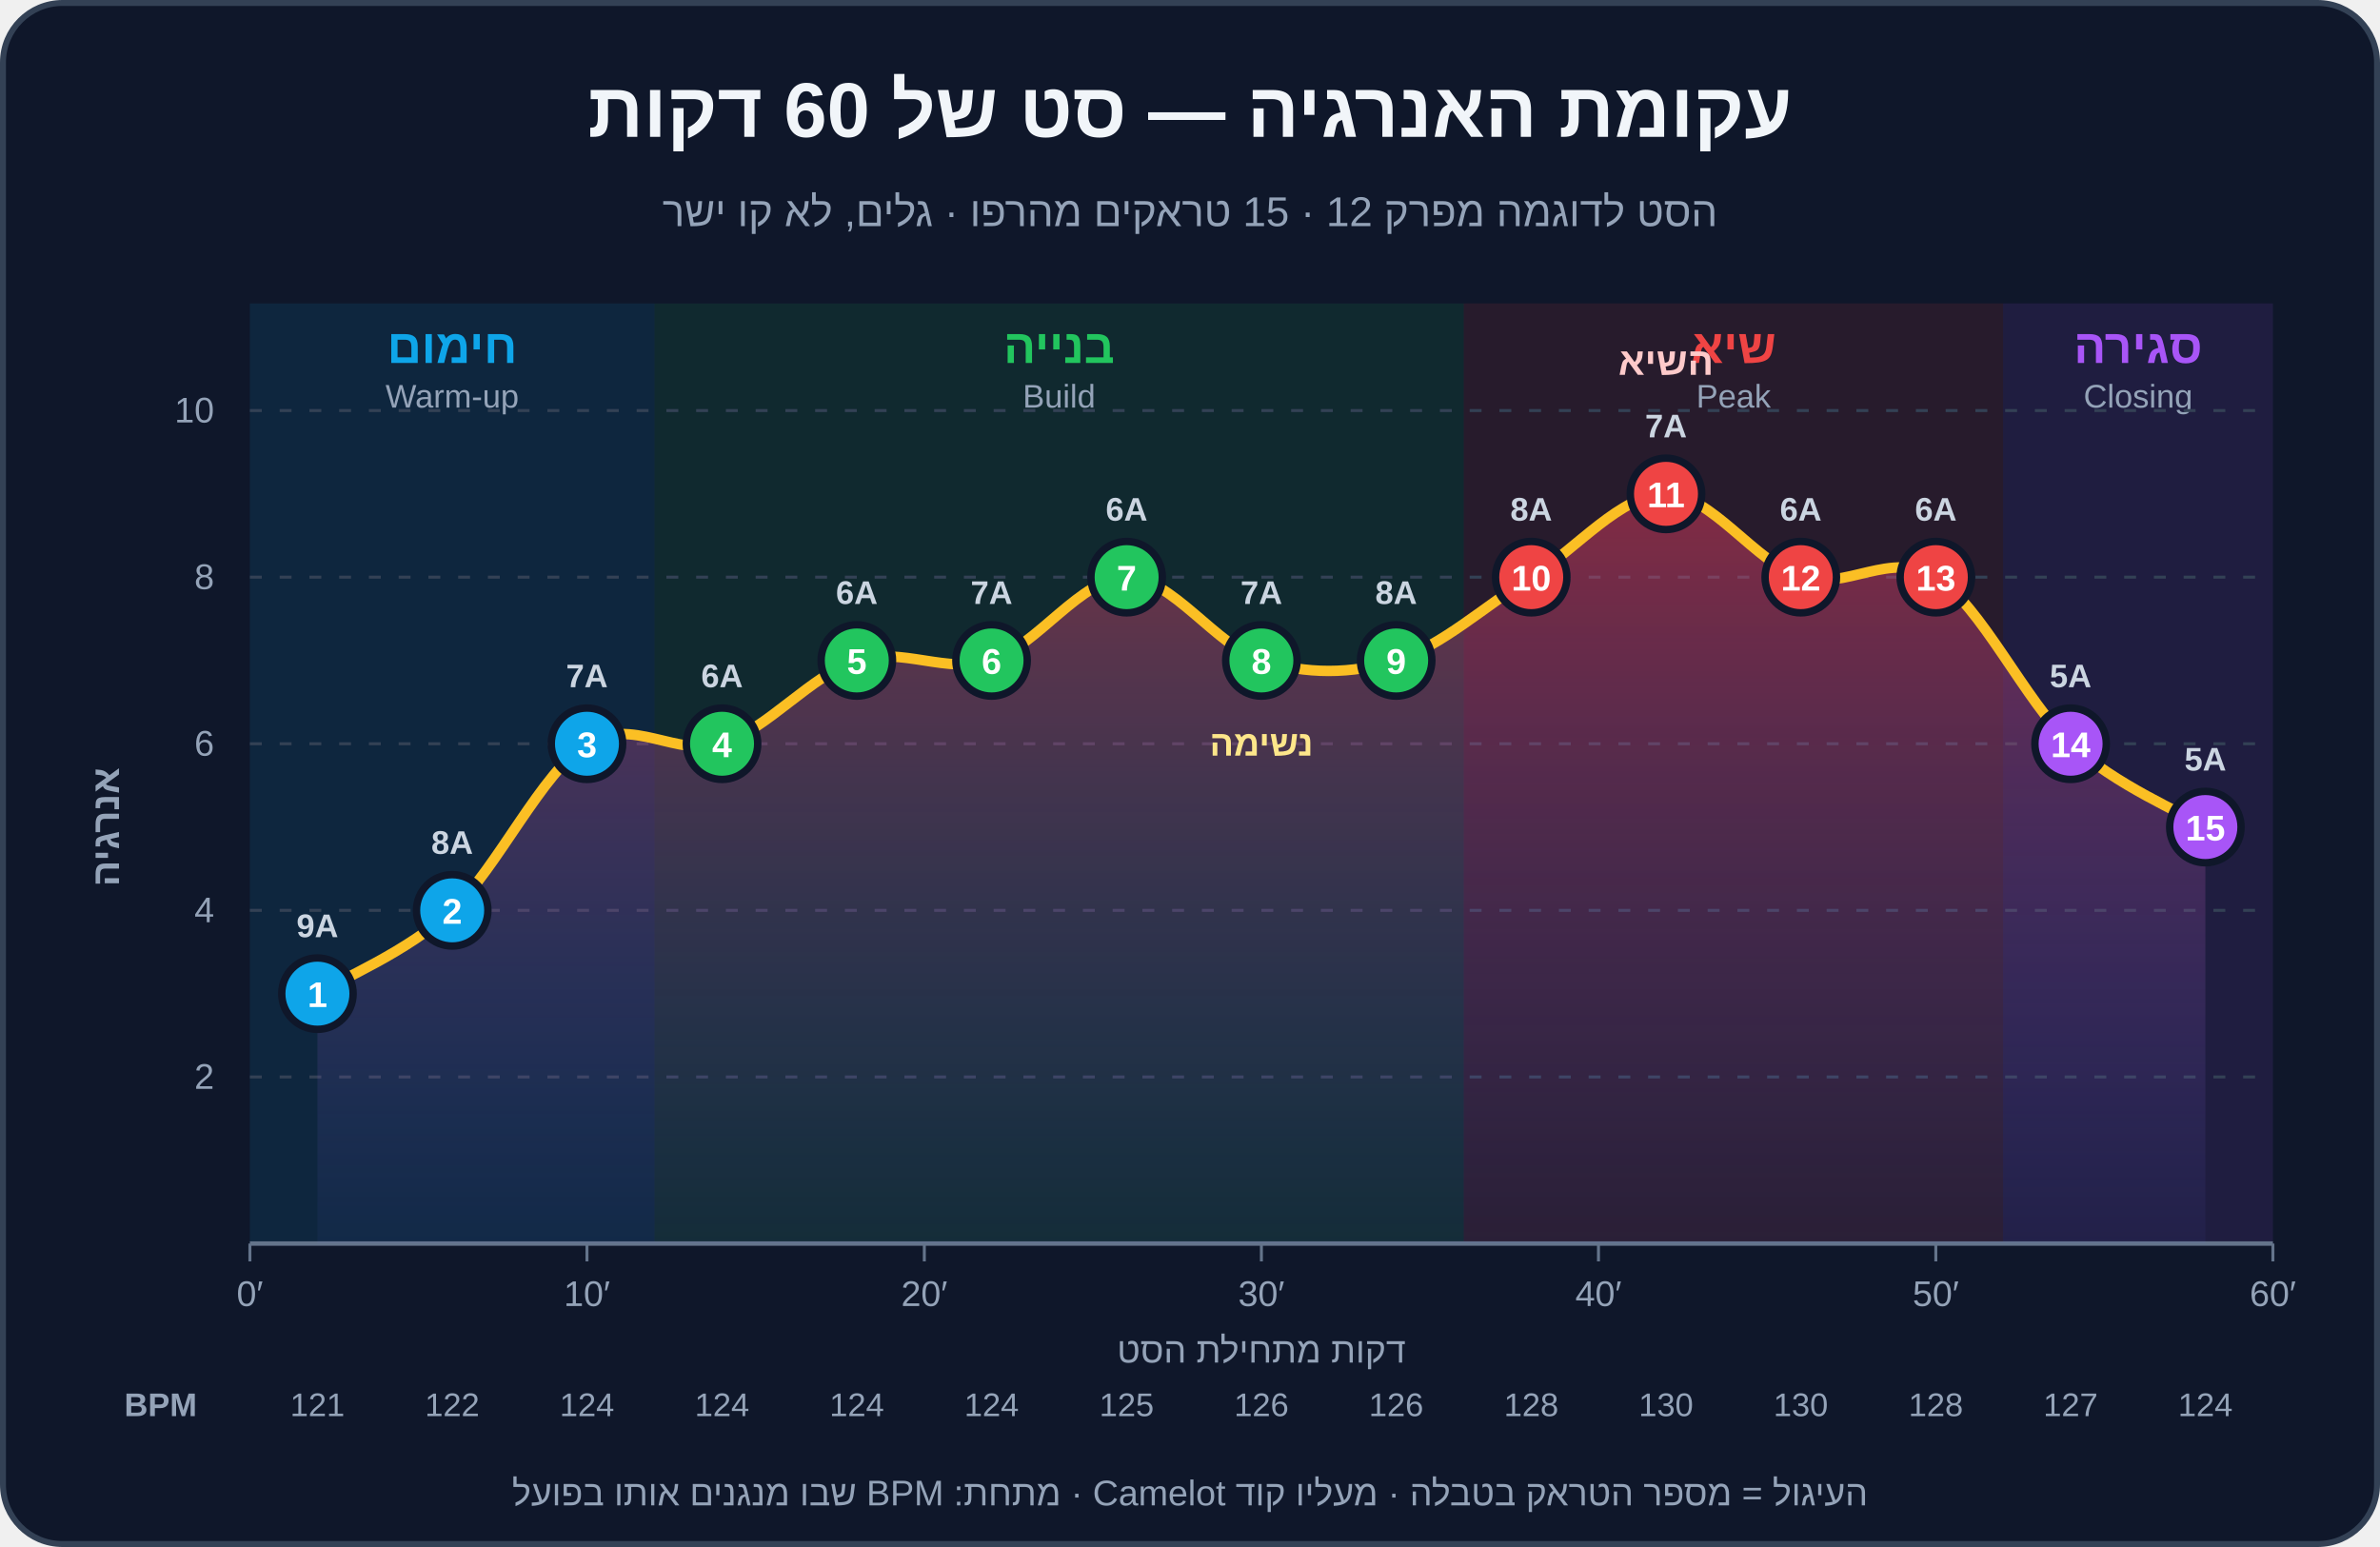
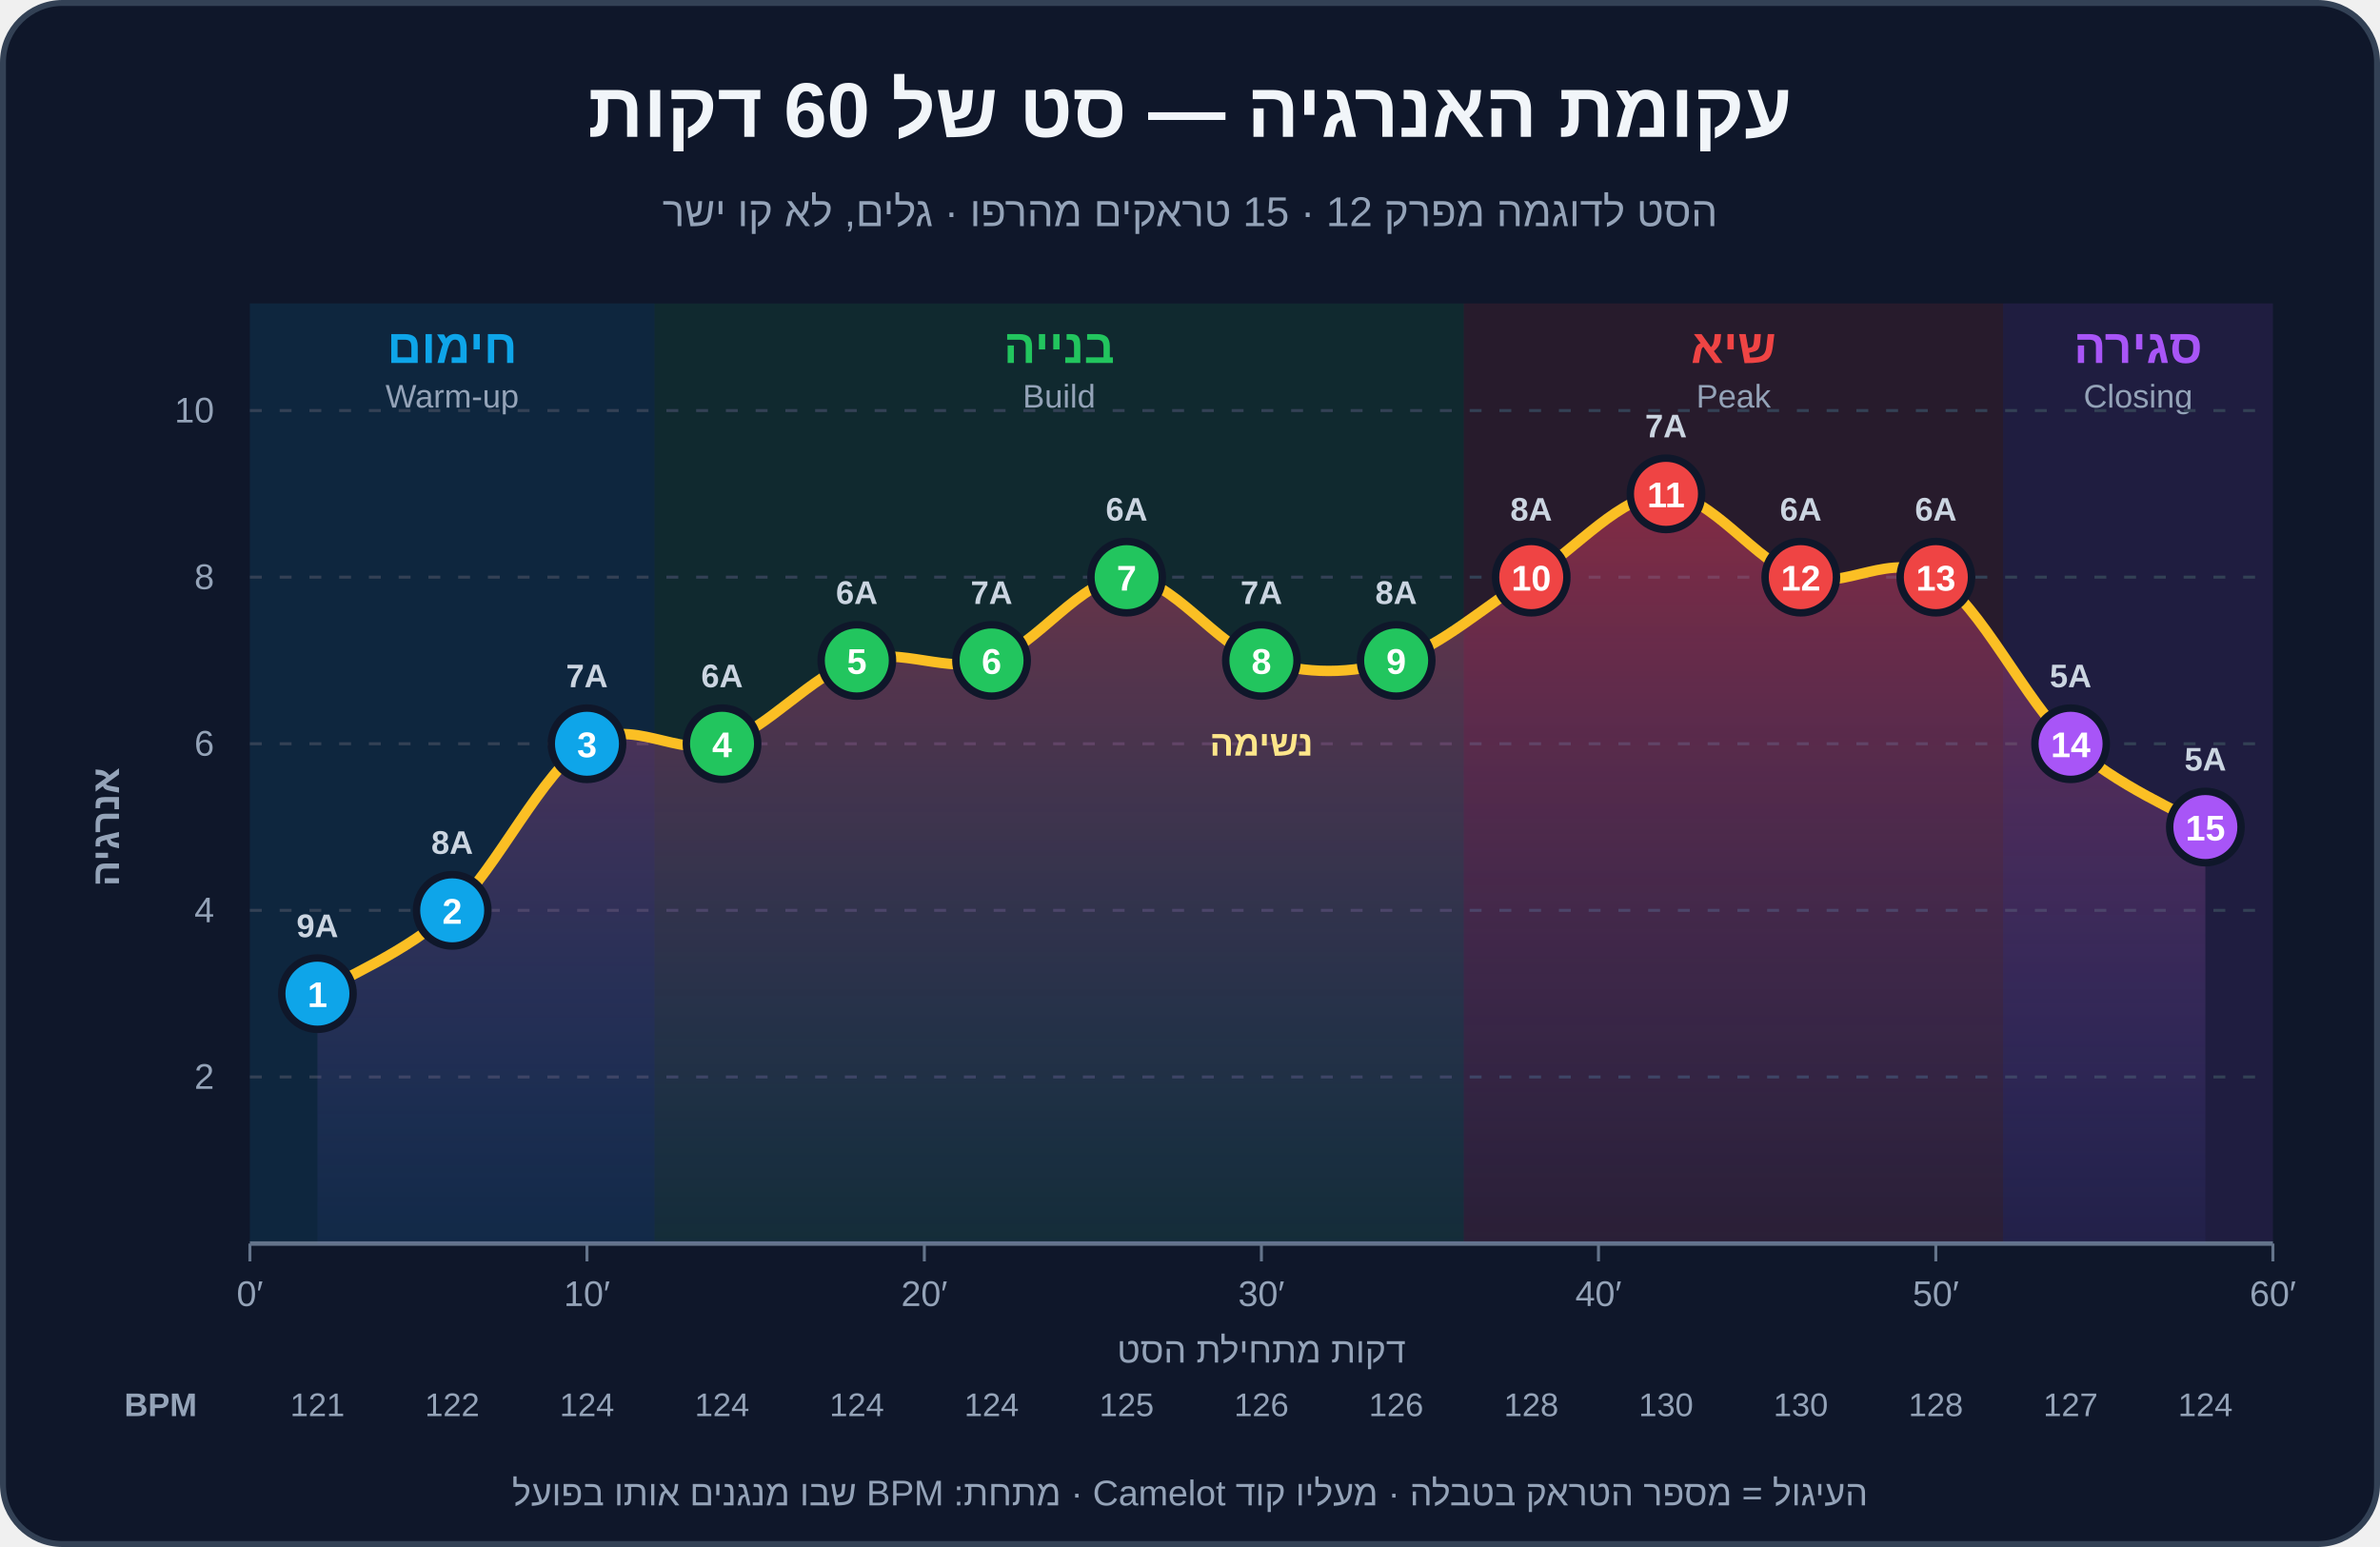
<svg xmlns="http://www.w3.org/2000/svg" viewBox="0 0 800 520" width="800" height="520" role="img" aria-labelledby="title desc" font-family="Heebo, Rubik, Arial, sans-serif">
  <rect x="1" y="1" width="798" height="518" rx="20" fill="#0f172a" stroke="#334155" stroke-width="2" />
  <text x="400.0" y="46.0" font-size="26" font-weight="700" fill="#f1f5f9" text-anchor="middle" direction="rtl">עקומת האנרגיה — סט של 60 דקות</text>
  <text x="400.0" y="76.0" font-size="14" font-weight="400" fill="#94a3b8" text-anchor="middle" direction="rtl">הסט לדוגמה מפרק 12 · 15 טראקים מהרפו · גלים, לא קו ישר</text>
  <rect x="84.0" y="102" width="136.0" height="316" fill="#0ea5e9" fill-opacity="0.11" />
  <text x="152.0" y="122.0" font-size="16" font-weight="800" fill="#0ea5e9" text-anchor="middle" direction="rtl">חימום</text>
  <text x="152.0" y="137.0" font-size="11" font-weight="500" fill="#94a3b8" text-anchor="middle">Warm-up</text>
  <rect x="220.0" y="102" width="272.0" height="316" fill="#22c55e" fill-opacity="0.11" />
  <text x="356.0" y="122.0" font-size="16" font-weight="800" fill="#22c55e" text-anchor="middle" direction="rtl">בנייה</text>
  <text x="356.0" y="137.0" font-size="11" font-weight="500" fill="#94a3b8" text-anchor="middle">Build</text>
  <rect x="492.0" y="102" width="181.3" height="316" fill="#ef4444" fill-opacity="0.11" />
  <text x="582.7" y="122.0" font-size="16" font-weight="800" fill="#ef4444" text-anchor="middle" direction="rtl">שיא</text>
  <text x="582.7" y="137.0" font-size="11" font-weight="500" fill="#94a3b8" text-anchor="middle">Peak</text>
  <rect x="673.3" y="102" width="90.7" height="316" fill="#a855f7" fill-opacity="0.11" />
  <text x="718.7" y="122.0" font-size="16" font-weight="800" fill="#a855f7" text-anchor="middle" direction="rtl">סגירה</text>
  <text x="718.7" y="137.0" font-size="11" font-weight="500" fill="#94a3b8" text-anchor="middle">Closing</text>
  <line x1="84" y1="362.0" x2="764" y2="362.0" stroke="#334155" stroke-dasharray="4 6" />
  <text x="72.0" y="366.0" font-size="12" font-weight="500" fill="#94a3b8" text-anchor="end">2</text>
  <line x1="84" y1="306.0" x2="764" y2="306.0" stroke="#334155" stroke-dasharray="4 6" />
  <text x="72.0" y="310.0" font-size="12" font-weight="500" fill="#94a3b8" text-anchor="end">4</text>
  <line x1="84" y1="250.0" x2="764" y2="250.0" stroke="#334155" stroke-dasharray="4 6" />
  <text x="72.0" y="254.0" font-size="12" font-weight="500" fill="#94a3b8" text-anchor="end">6</text>
  <line x1="84" y1="194.0" x2="764" y2="194.0" stroke="#334155" stroke-dasharray="4 6" />
  <text x="72.0" y="198.0" font-size="12" font-weight="500" fill="#94a3b8" text-anchor="end">8</text>
  <line x1="84" y1="138.0" x2="764" y2="138.0" stroke="#334155" stroke-dasharray="4 6" />
  <text x="72.0" y="142.0" font-size="12" font-weight="500" fill="#94a3b8" text-anchor="end">10</text>
  <line x1="84" y1="418" x2="764" y2="418" stroke="#64748b" stroke-width="1.5" />
  <line x1="84.0" y1="418" x2="84.0" y2="424" stroke="#64748b" />
  <text x="84.0" y="439.0" font-size="12" font-weight="500" fill="#94a3b8" text-anchor="middle">0′</text>
  <line x1="197.3" y1="418" x2="197.3" y2="424" stroke="#64748b" />
  <text x="197.3" y="439.0" font-size="12" font-weight="500" fill="#94a3b8" text-anchor="middle">10′</text>
  <line x1="310.7" y1="418" x2="310.7" y2="424" stroke="#64748b" />
  <text x="310.7" y="439.0" font-size="12" font-weight="500" fill="#94a3b8" text-anchor="middle">20′</text>
  <line x1="424.0" y1="418" x2="424.0" y2="424" stroke="#64748b" />
  <text x="424.0" y="439.0" font-size="12" font-weight="500" fill="#94a3b8" text-anchor="middle">30′</text>
  <line x1="537.3" y1="418" x2="537.3" y2="424" stroke="#64748b" />
  <text x="537.3" y="439.0" font-size="12" font-weight="500" fill="#94a3b8" text-anchor="middle">40′</text>
  <line x1="650.7" y1="418" x2="650.7" y2="424" stroke="#64748b" />
  <text x="650.7" y="439.0" font-size="12" font-weight="500" fill="#94a3b8" text-anchor="middle">50′</text>
  <line x1="764.0" y1="418" x2="764.0" y2="424" stroke="#64748b" />
  <text x="764.0" y="439.0" font-size="12" font-weight="500" fill="#94a3b8" text-anchor="middle">60′</text>
  <text x="40.0" y="278.0" font-size="13" font-weight="600" fill="#94a3b8" text-anchor="middle" direction="rtl" transform="rotate(-90 40 278.0)">אנרגיה</text>
  <text x="424.0" y="458.0" font-size="12" font-weight="400" fill="#94a3b8" text-anchor="middle" direction="rtl">דקות מתחילת הסט</text>
  <defs>
    <linearGradient id="eg" x1="0" y1="0" x2="0" y2="1">
      <stop offset="0" stop-color="#f43f5e" stop-opacity="0.45" />
      <stop offset="1" stop-color="#6366f1" stop-opacity="0.05" />
    </linearGradient>
  </defs>
  <path d="M106.7,334.0 C114.2,329.3 136.9,320.0 152.0,306.0 C167.1,292.0 182.2,259.3 197.3,250.0 C212.4,240.7 227.6,254.7 242.7,250.0 C257.8,245.3 272.9,226.7 288.0,222.0 C303.1,217.3 318.2,226.7 333.3,222.0 C348.4,217.3 363.6,194.0 378.7,194.0 C393.8,194.0 408.9,217.3 424.0,222.0 C439.1,226.7 454.2,226.7 469.3,222.0 C484.4,217.3 499.6,203.3 514.7,194.0 C529.8,184.7 544.9,166.0 560.0,166.0 C575.1,166.0 590.2,189.3 605.3,194.0 C620.4,198.7 635.6,184.7 650.7,194.0 C665.8,203.3 680.9,236.0 696.0,250.0 C711.1,264.0 733.8,273.3 741.3,278.0  L741.3,418 L106.7,418 Z" fill="url(#eg)" />
  <path d="M106.7,334.0 C114.2,329.3 136.9,320.0 152.0,306.0 C167.1,292.0 182.2,259.3 197.3,250.0 C212.4,240.7 227.6,254.7 242.7,250.0 C257.8,245.3 272.9,226.7 288.0,222.0 C303.1,217.3 318.2,226.7 333.3,222.0 C348.4,217.3 363.6,194.0 378.7,194.0 C393.8,194.0 408.9,217.3 424.0,222.0 C439.1,226.7 454.2,226.7 469.3,222.0 C484.4,217.3 499.6,203.3 514.7,194.0 C529.8,184.7 544.9,166.0 560.0,166.0 C575.1,166.0 590.2,189.3 605.3,194.0 C620.4,198.7 635.6,184.7 650.7,194.0 C665.8,203.3 680.9,236.0 696.0,250.0 C711.1,264.0 733.8,273.3 741.3,278.0 " fill="none" stroke="#fbbf24" stroke-width="3.5" stroke-linecap="round" />
  <circle cx="106.7" cy="334.0" r="12" fill="#0ea5e9" stroke="#0f172a" stroke-width="2.5" />
  <text x="106.7" y="338.5" font-size="12" font-weight="800" fill="#ffffff" text-anchor="middle">1</text>
  <text x="106.7" y="315.0" font-size="11" font-weight="700" fill="#cbd5e1" text-anchor="middle">9A</text>
  <text x="106.7" y="476.0" font-size="11" font-weight="500" fill="#94a3b8" text-anchor="middle">121</text>
  <circle cx="152.0" cy="306.0" r="12" fill="#0ea5e9" stroke="#0f172a" stroke-width="2.5" />
  <text x="152.0" y="310.5" font-size="12" font-weight="800" fill="#ffffff" text-anchor="middle">2</text>
  <text x="152.0" y="287.0" font-size="11" font-weight="700" fill="#cbd5e1" text-anchor="middle">8A</text>
  <text x="152.0" y="476.0" font-size="11" font-weight="500" fill="#94a3b8" text-anchor="middle">122</text>
  <circle cx="197.3" cy="250.0" r="12" fill="#0ea5e9" stroke="#0f172a" stroke-width="2.5" />
  <text x="197.3" y="254.5" font-size="12" font-weight="800" fill="#ffffff" text-anchor="middle">3</text>
  <text x="197.3" y="231.0" font-size="11" font-weight="700" fill="#cbd5e1" text-anchor="middle">7A</text>
  <text x="197.3" y="476.0" font-size="11" font-weight="500" fill="#94a3b8" text-anchor="middle">124</text>
  <circle cx="242.7" cy="250.0" r="12" fill="#22c55e" stroke="#0f172a" stroke-width="2.5" />
  <text x="242.7" y="254.5" font-size="12" font-weight="800" fill="#ffffff" text-anchor="middle">4</text>
  <text x="242.7" y="231.0" font-size="11" font-weight="700" fill="#cbd5e1" text-anchor="middle">6A</text>
  <text x="242.7" y="476.0" font-size="11" font-weight="500" fill="#94a3b8" text-anchor="middle">124</text>
  <circle cx="288.0" cy="222.0" r="12" fill="#22c55e" stroke="#0f172a" stroke-width="2.5" />
  <text x="288.0" y="226.5" font-size="12" font-weight="800" fill="#ffffff" text-anchor="middle">5</text>
  <text x="288.0" y="203.0" font-size="11" font-weight="700" fill="#cbd5e1" text-anchor="middle">6A</text>
  <text x="288.0" y="476.0" font-size="11" font-weight="500" fill="#94a3b8" text-anchor="middle">124</text>
  <circle cx="333.3" cy="222.0" r="12" fill="#22c55e" stroke="#0f172a" stroke-width="2.5" />
  <text x="333.3" y="226.5" font-size="12" font-weight="800" fill="#ffffff" text-anchor="middle">6</text>
  <text x="333.3" y="203.0" font-size="11" font-weight="700" fill="#cbd5e1" text-anchor="middle">7A</text>
  <text x="333.3" y="476.0" font-size="11" font-weight="500" fill="#94a3b8" text-anchor="middle">124</text>
  <circle cx="378.7" cy="194.0" r="12" fill="#22c55e" stroke="#0f172a" stroke-width="2.5" />
  <text x="378.7" y="198.5" font-size="12" font-weight="800" fill="#ffffff" text-anchor="middle">7</text>
  <text x="378.7" y="175.0" font-size="11" font-weight="700" fill="#cbd5e1" text-anchor="middle">6A</text>
  <text x="378.7" y="476.0" font-size="11" font-weight="500" fill="#94a3b8" text-anchor="middle">125</text>
  <circle cx="424.0" cy="222.0" r="12" fill="#22c55e" stroke="#0f172a" stroke-width="2.5" />
  <text x="424.0" y="226.5" font-size="12" font-weight="800" fill="#ffffff" text-anchor="middle">8</text>
  <text x="424.0" y="203.0" font-size="11" font-weight="700" fill="#cbd5e1" text-anchor="middle">7A</text>
  <text x="424.0" y="476.0" font-size="11" font-weight="500" fill="#94a3b8" text-anchor="middle">126</text>
  <circle cx="469.3" cy="222.0" r="12" fill="#22c55e" stroke="#0f172a" stroke-width="2.5" />
  <text x="469.3" y="226.5" font-size="12" font-weight="800" fill="#ffffff" text-anchor="middle">9</text>
  <text x="469.3" y="203.0" font-size="11" font-weight="700" fill="#cbd5e1" text-anchor="middle">8A</text>
  <text x="469.3" y="476.0" font-size="11" font-weight="500" fill="#94a3b8" text-anchor="middle">126</text>
  <circle cx="514.7" cy="194.0" r="12" fill="#ef4444" stroke="#0f172a" stroke-width="2.5" />
  <text x="514.7" y="198.5" font-size="12" font-weight="800" fill="#ffffff" text-anchor="middle">10</text>
  <text x="514.7" y="175.0" font-size="11" font-weight="700" fill="#cbd5e1" text-anchor="middle">8A</text>
  <text x="514.7" y="476.0" font-size="11" font-weight="500" fill="#94a3b8" text-anchor="middle">128</text>
  <circle cx="560.0" cy="166.0" r="12" fill="#ef4444" stroke="#0f172a" stroke-width="2.5" />
  <text x="560.0" y="170.5" font-size="12" font-weight="800" fill="#ffffff" text-anchor="middle">11</text>
  <text x="560.0" y="147.0" font-size="11" font-weight="700" fill="#cbd5e1" text-anchor="middle">7A</text>
  <text x="560.0" y="476.0" font-size="11" font-weight="500" fill="#94a3b8" text-anchor="middle">130</text>
  <circle cx="605.3" cy="194.0" r="12" fill="#ef4444" stroke="#0f172a" stroke-width="2.5" />
  <text x="605.3" y="198.5" font-size="12" font-weight="800" fill="#ffffff" text-anchor="middle">12</text>
  <text x="605.3" y="175.0" font-size="11" font-weight="700" fill="#cbd5e1" text-anchor="middle">6A</text>
  <text x="605.3" y="476.0" font-size="11" font-weight="500" fill="#94a3b8" text-anchor="middle">130</text>
  <circle cx="650.7" cy="194.0" r="12" fill="#ef4444" stroke="#0f172a" stroke-width="2.5" />
  <text x="650.7" y="198.5" font-size="12" font-weight="800" fill="#ffffff" text-anchor="middle">13</text>
  <text x="650.7" y="175.0" font-size="11" font-weight="700" fill="#cbd5e1" text-anchor="middle">6A</text>
  <text x="650.7" y="476.0" font-size="11" font-weight="500" fill="#94a3b8" text-anchor="middle">128</text>
  <circle cx="696.0" cy="250.0" r="12" fill="#a855f7" stroke="#0f172a" stroke-width="2.5" />
  <text x="696.0" y="254.5" font-size="12" font-weight="800" fill="#ffffff" text-anchor="middle">14</text>
  <text x="696.0" y="231.0" font-size="11" font-weight="700" fill="#cbd5e1" text-anchor="middle">5A</text>
  <text x="696.0" y="476.0" font-size="11" font-weight="500" fill="#94a3b8" text-anchor="middle">127</text>
  <circle cx="741.3" cy="278.0" r="12" fill="#a855f7" stroke="#0f172a" stroke-width="2.5" />
  <text x="741.3" y="282.5" font-size="12" font-weight="800" fill="#ffffff" text-anchor="middle">15</text>
  <text x="741.3" y="259.0" font-size="11" font-weight="700" fill="#cbd5e1" text-anchor="middle">5A</text>
  <text x="741.3" y="476.0" font-size="11" font-weight="500" fill="#94a3b8" text-anchor="middle">124</text>
  <text x="54.0" y="476.0" font-size="11" font-weight="700" fill="#94a3b8" text-anchor="middle">BPM</text>
  <text x="424.0" y="254.0" font-size="12" font-weight="600" fill="#fde68a" text-anchor="middle" direction="rtl">נשימה</text>
-   <text x="560.0" y="126.0" font-size="13" font-weight="700" fill="#fecaca" text-anchor="middle" direction="rtl">השיא</text>
  <text x="400.0" y="506.0" font-size="12" font-weight="400" fill="#94a3b8" text-anchor="middle" direction="rtl">העיגול = מספר הטראק בטבלה · מעליו קוד Camelot · מתחת: BPM שבו מנגנים אותו בפועל</text>
</svg>
